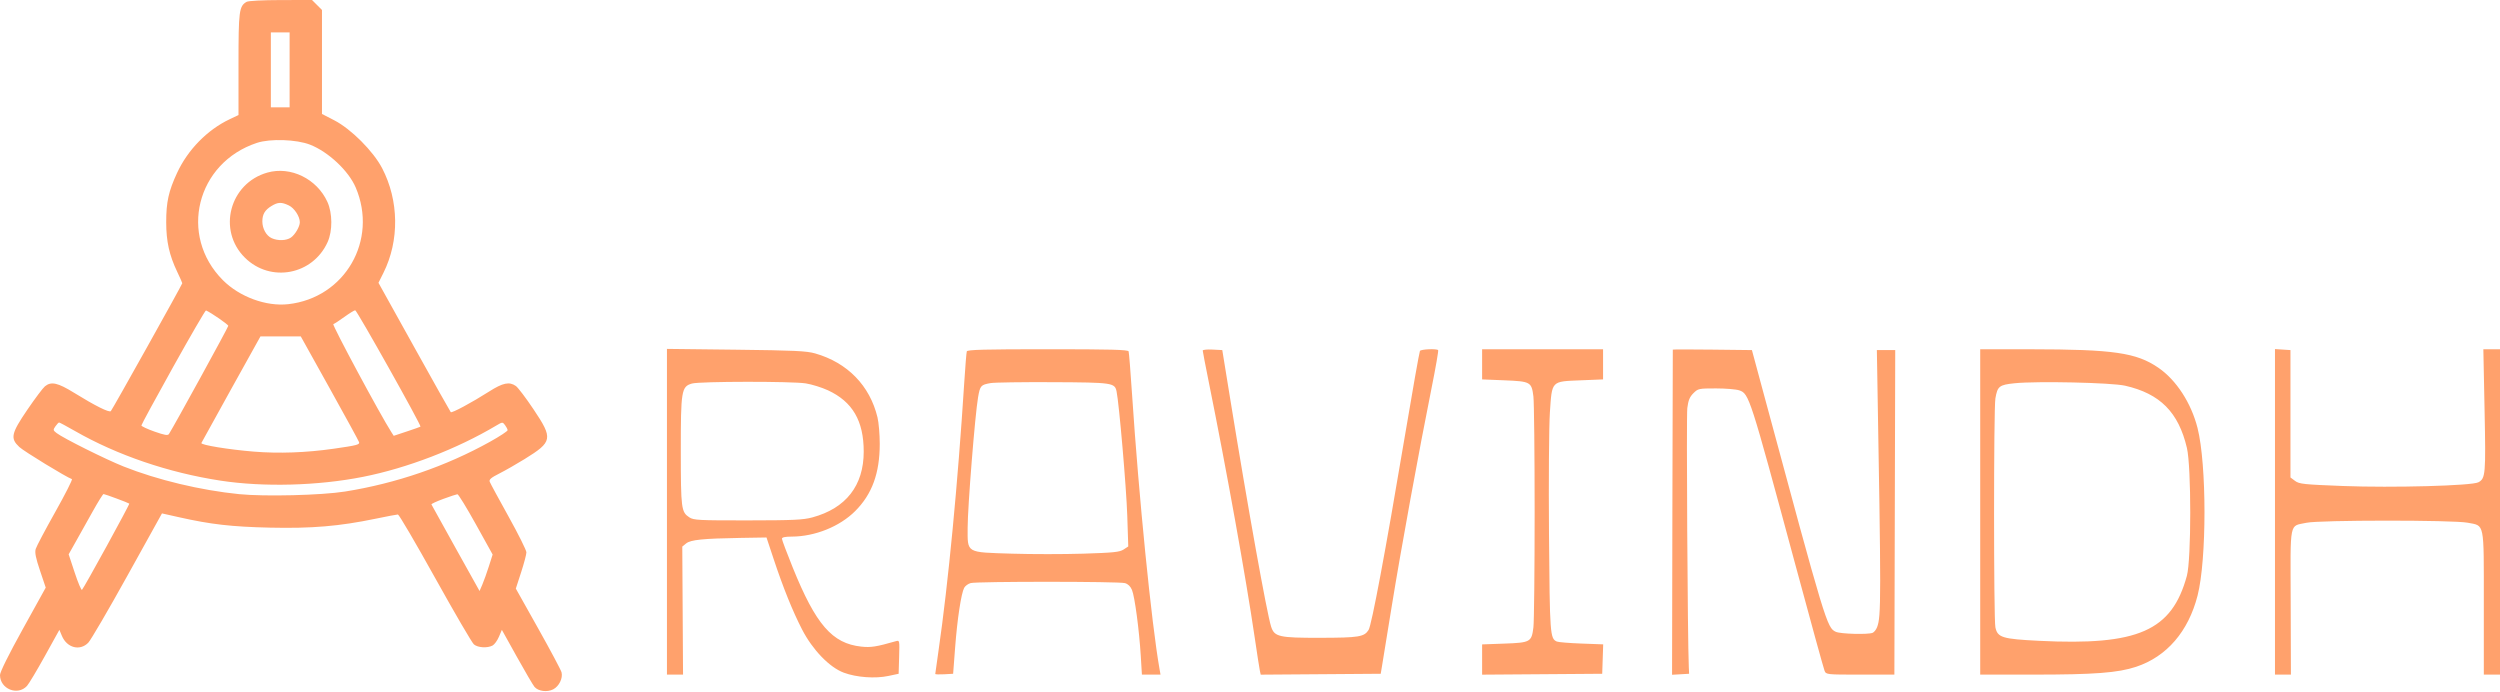
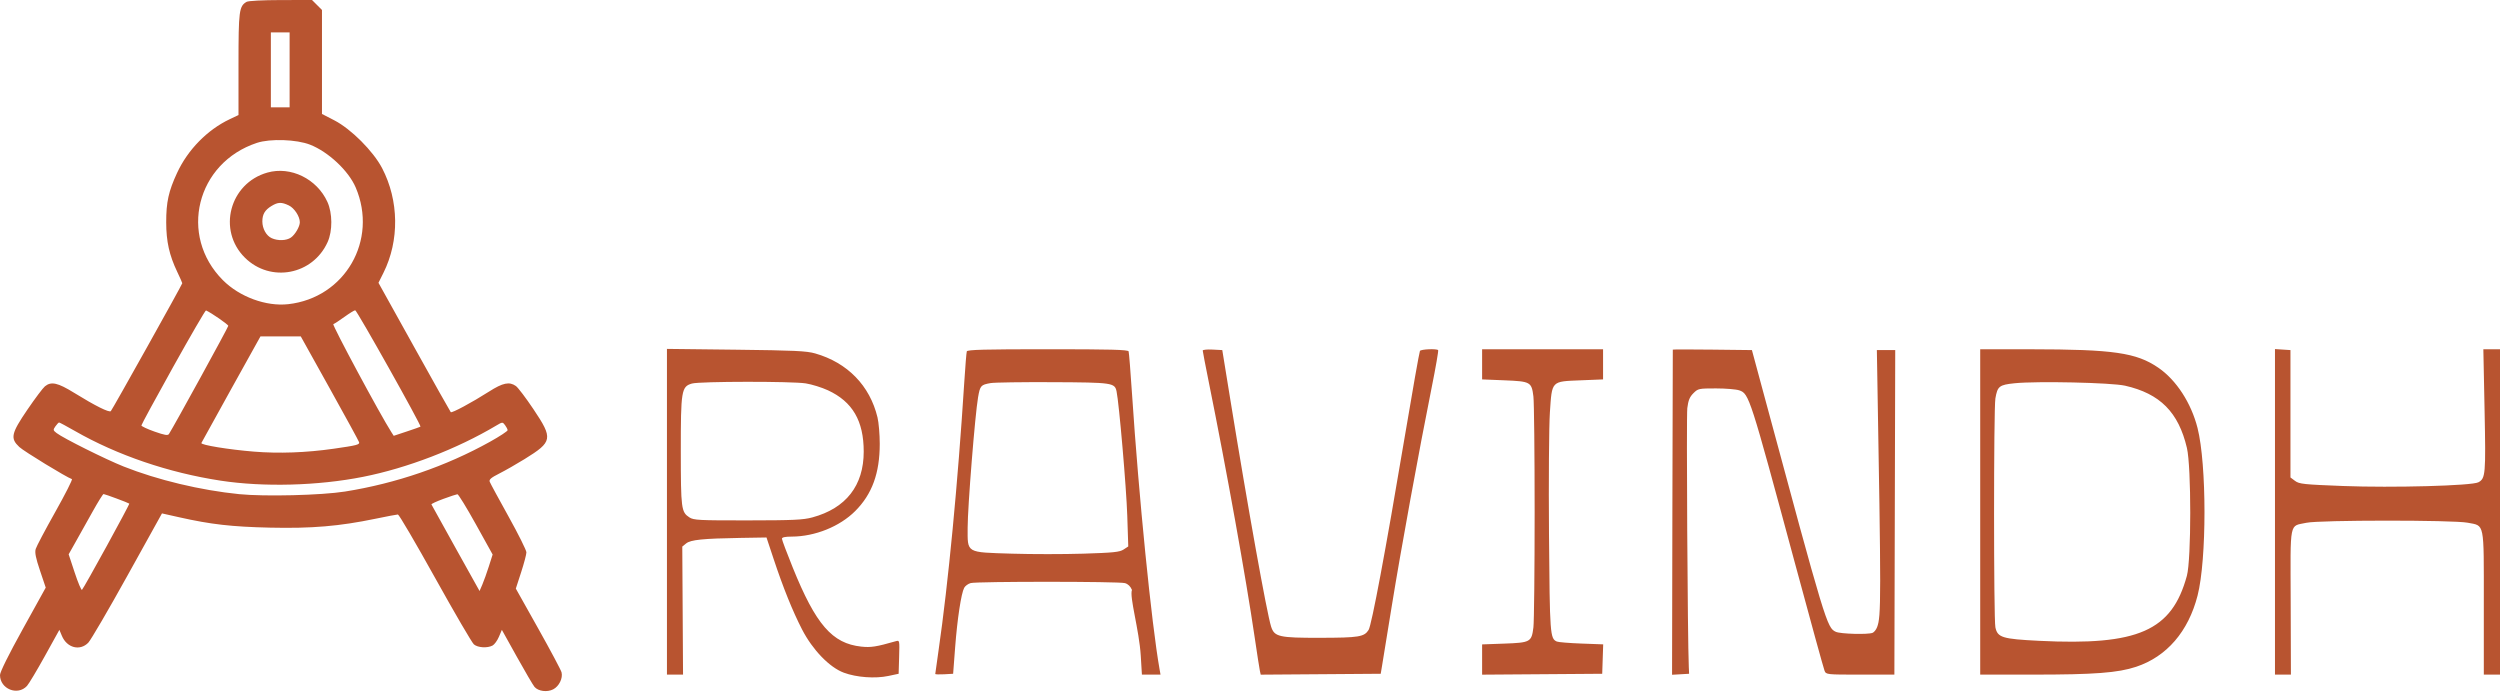
<svg xmlns="http://www.w3.org/2000/svg" version="1.1" width="100%" viewBox="0 0 1467.5 405.66" xml:space="preserve">
-   <path fill="#FFA16C" fill-rule="evenodd" d="m 144.75,1.08 c -4.406,2.567 -4.75,5.217 -4.75,36.634 v 29.814 l -5.217,2.477 c -13.114,6.226 -24.534,17.889 -30.84,31.495 -5.003,10.794 -6.401,17.153 -6.38,29 0.02,11.241 1.814,19.314 6.452,29.03 1.642,3.441 2.985,6.463 2.985,6.716 0,0.708 -41.023,74.141 -41.944,75.081 -0.965,0.985 -9.194,-3.121 -21.556,-10.756 -9.627,-5.946 -13.443,-6.792 -17.126,-3.799 -1.169,0.951 -5.781,7.088 -10.25,13.639 -9.588,14.058 -10.209,16.902 -4.792,21.971 2.729,2.554 27.678,17.788 30.878,18.855 0.499,0.166 -3.896,8.843 -9.766,19.282 -5.871,10.44 -11.041,20.221 -11.491,21.737 -0.611,2.062 0.028,5.263 2.538,12.716 l 3.354,9.96 -13.423,24.245 C 5.084,384.238 0,394.492 0,396.246 c 0,8.173 10.331,12.353 15.826,6.403 1.092,-1.182 5.82,-9.075 10.507,-17.54 l 8.523,-15.39 1.466,3.51 c 2.962,7.089 10.598,9.07 15.505,4.021 1.47,-1.513 11.803,-19.206 22.961,-39.318 l 20.289,-36.568 10.153,2.282 c 18.623,4.186 30.72,5.566 53.27,6.079 24.443,0.555 40.713,-0.82 61.978,-5.237 6.587,-1.368 12.485,-2.488 13.104,-2.488 0.62,0 10.447,16.763 21.837,37.25 11.39,20.487 21.63,38.037 22.756,39 2.293,1.961 7.915,2.307 10.963,0.676 1.104,-0.591 2.784,-2.903 3.733,-5.138 l 1.726,-4.065 8.838,15.889 c 4.862,8.738 9.514,16.667 10.339,17.618 2.218,2.559 7.44,3.228 10.964,1.406 3.432,-1.775 5.759,-6.519 4.893,-9.972 -0.328,-1.306 -6.502,-12.902 -13.72,-25.769 l -13.123,-23.395 3.106,-9.551 c 1.708,-5.254 3.106,-10.528 3.106,-11.722 0,-1.194 -4.699,-10.621 -10.442,-20.949 -5.743,-10.328 -10.731,-19.54 -11.085,-20.471 -0.502,-1.321 0.732,-2.386 5.627,-4.857 3.448,-1.741 10.124,-5.552 14.835,-8.469 16.51,-10.223 16.815,-11.942 5.199,-29.28 -4.436,-6.622 -9.081,-12.751 -10.322,-13.62 -3.834,-2.686 -7.606,-1.903 -15.712,3.257 -10.224,6.509 -21.844,12.752 -22.505,12.091 -0.295,-0.296 -9.964,-17.501 -21.486,-38.234 L 222.16,166 l 2.922,-5.848 c 9.436,-18.882 9.134,-42.456 -0.786,-61.452 -5.201,-9.961 -18.22,-22.988 -28.046,-28.064 l -7.25,-3.745 v -30.522 -30.523 l -2.923,-2.923 L 183.154,-3.796217e-6 164.827,0.03 c -10.579,0.018 -19.067,0.462 -20.077,1.05 M 159,41 v 22 h 5.5 5.5 v -22 -22 h -5.5 -5.5 v 22 m -8.202,42.868 c -35.513,11.745 -46.083,54.392 -19.973,80.583 9.791,9.822 25.409,15.554 38.407,14.097 33.291,-3.734 52.821,-37.588 39.543,-68.548 -4.184,-9.756 -16.008,-20.842 -26.731,-25.062 -7.948,-3.129 -23.419,-3.658 -31.246,-1.07 m 6.153,17.435 c -22.209,6.279 -29.481,33.915 -13.155,49.996 15.049,14.823 39.852,10.097 48.535,-9.248 2.929,-6.526 2.862,-16.935 -0.152,-23.551 -6.173,-13.551 -21.559,-21.062 -35.228,-17.197 m 2.363,19.647 c -3.829,2.335 -5.314,4.86 -5.314,9.034 0,4.237 2.308,8.38 5.472,9.821 3.634,1.656 8.657,1.493 11.311,-0.366 2.479,-1.736 5.217,-6.453 5.217,-8.988 0,-3.402 -3.237,-8.335 -6.478,-9.874 -4.338,-2.058 -6.341,-1.985 -10.208,0.373 m -57.668,94.434 C 91.391,233.782 83,249.24 83,249.733 c 0,0.494 3.455,2.116 7.677,3.604 5.991,2.112 7.857,2.427 8.491,1.435 3.067,-4.799 34.832,-62.703 34.832,-63.495 0,-0.773 -9.867,-7.609 -13.078,-9.062 -0.346,-0.156 -9.02,14.77 -19.276,33.169 m 100.505,-29.349 c -2.941,2.125 -5.859,4.034 -6.483,4.242 -0.895,0.299 27.609,53.347 34.058,63.385 l 1.389,2.162 7.692,-2.554 c 4.231,-1.404 7.84,-2.674 8.02,-2.822 0.674,-0.554 -37.37,-68.377 -38.327,-68.328 -0.55,0.028 -3.407,1.79 -6.349,3.915 m -66.46,42.367 c -9.455,17.006 -17.324,31.247 -17.487,31.647 -0.466,1.145 15.999,3.845 30.796,5.051 14.771,1.203 30.737,0.62 47,-1.715 13.432,-1.928 15.165,-2.373 14.8,-3.795 -0.165,-0.642 -7.936,-14.879 -17.27,-31.638 l -16.969,-30.471 h -11.84 -11.839 l -17.191,30.921 M 391.5,300.401 V 396 h 4.722 4.722 l -0.222,-37.58 -0.222,-37.58 2.256,-1.835 c 2.656,-2.161 9.785,-2.886 31.96,-3.253 l 15.217,-0.252 4.149,12.5 c 5.634,16.977 11.182,30.735 16.734,41.5 6.185,11.993 16.099,22.249 24.526,25.375 7.457,2.765 18.402,3.563 26.158,1.906 l 6,-1.281 0.288,-9.877 c 0.287,-9.871 0.286,-9.876 -2,-9.221 -11.485,3.287 -14.574,3.77 -20.231,3.16 -17.048,-1.836 -26.665,-12.929 -40.2,-46.369 -3.493,-8.631 -6.353,-16.255 -6.354,-16.943 -0.002,-0.854 1.82,-1.255 5.747,-1.265 13.606,-0.035 28.151,-5.886 37.25,-14.985 9.92,-9.92 14.412,-22.233 14.412,-39.5 0,-5.5 -0.595,-12.475 -1.323,-15.5 -4.484,-18.631 -17.641,-32.13 -36.589,-37.54 -5.073,-1.448 -12.255,-1.786 -46.5,-2.186 l -40.5,-0.473 v 95.6 M 567.515,206.25 c -0.232,0.688 -0.907,8.9 -1.499,18.25 -3.725,58.849 -9.44,118.443 -15.084,157.305 -1.062,7.318 -1.932,13.529 -1.932,13.802 0,0.274 2.36,0.362 5.244,0.195 l 5.245,-0.302 1.177,-15.5 c 1.264,-16.628 3.546,-31.658 5.306,-34.947 0.597,-1.116 2.31,-2.372 3.807,-2.791 3.602,-1.009 86.915,-0.987 90.537,0.024 1.841,0.513 3.279,1.898 4.153,4 1.623,3.898 4.239,23.493 5.158,38.629 L 670.301,396 h 5.461 5.461 l -0.575,-3.25 C 675.957,366.231 668.476,291.453 664.516,231.5 663.644,218.3 662.735,206.938 662.497,206.25 662.158,205.274 651.752,205 615,205 c -36.758,0 -47.155,0.274 -47.485,1.25 M 706,205.781 c 0,0.484 1.583,8.719 3.518,18.3 10.511,52.036 21.804,114.843 26.958,149.919 1.414,9.625 2.796,18.518 3.07,19.763 l 0.499,2.263 35.218,-0.263 35.218,-0.263 0.753,-4.5 c 0.414,-2.475 3.013,-18.45 5.777,-35.5 5.344,-32.975 16.098,-91.871 23.321,-127.729 2.408,-11.95 4.143,-21.963 3.856,-22.25 -0.945,-0.944 -10.057,-0.542 -10.684,0.472 -0.337,0.546 -4.417,23.608 -9.066,51.25 -11.146,66.269 -19.285,109.718 -21.085,112.552 -2.572,4.049 -5.677,4.552 -28.353,4.597 -24.289,0.047 -26.943,-0.561 -28.874,-6.625 -2.498,-7.839 -13.644,-69.894 -23.937,-133.267 l -4.71,-29 -5.74,-0.3 c -3.156,-0.165 -5.739,0.096 -5.739,0.581 m 164,8.075 v 8.857 l 13.102,0.531 c 15.332,0.622 15.944,0.963 17.009,9.487 0.396,3.173 0.72,33.669 0.72,67.769 0,34.1 -0.324,64.596 -0.72,67.769 -1.073,8.595 -1.749,8.972 -17.058,9.525 L 870,378.265 v 8.881 8.88 l 35.25,-0.263 35.25,-0.263 0.287,-8.631 0.287,-8.63 -12.787,-0.472 c -7.033,-0.259 -13.514,-0.787 -14.402,-1.174 -4.003,-1.743 -4.168,-3.992 -4.624,-63.093 -0.243,-31.35 -0.01,-63.455 0.521,-71.344 1.264,-18.852 0.643,-18.203 18.108,-18.912 L 941,222.713 V 213.856 205 H 905.5 870 v 8.856 m 111.935,-8.624 c -0.035,0.147 -0.148,43.15 -0.25,95.562 l -0.185,95.293 5,-0.293 5,-0.294 -0.175,-4 c -0.71,-16.182 -1.469,-147.224 -0.881,-151.92 0.574,-4.575 1.386,-6.563 3.572,-8.75 2.745,-2.745 3.144,-2.83 13.258,-2.83 5.735,0 11.897,0.512 13.693,1.138 5.75,2.005 6.214,3.445 32.506,100.862 9.128,33.825 17.022,62.513 17.541,63.75 0.933,2.227 1.148,2.25 20.965,2.25 H 1112 l 0.226,-86 c 0.125,-47.3 0.237,-90.163 0.25,-95.25 l 0.024,-9.25 h -5.393 -5.393 l 0.156,9 c 2.401,138.31 2.4,147.346 -0.027,153.678 -0.564,1.473 -1.76,2.96 -2.658,3.305 -2.842,1.09 -18.802,0.649 -21.534,-0.596 -5.247,-2.391 -5.841,-4.355 -42.937,-141.887 l -6.338,-23.5 -23.188,-0.268 c -12.754,-0.148 -23.217,-0.148 -23.253,0 M 1162.381,300.5 V 396 l 31.06,-10e-4 c 36.025,-0.001 49.739,-1.042 60.444,-4.587 17.958,-5.948 30.69,-20.701 36.091,-41.818 5.415,-21.173 5.404,-76.913 -0.019,-98.346 -3.716,-14.683 -12.461,-28.152 -22.957,-35.36 -12.937,-8.884 -26.363,-10.828 -75.059,-10.865 L 1162.381,205 v 95.5 m 173.031,-0.046 V 396 h 4.677 4.677 l -0.133,-42.575 c -0.152,-48.577 -0.994,-44.335 9.249,-46.556 7.598,-1.647 86.097,-1.678 94.618,-0.037 10.1,1.946 9.5,-1.041 9.5,47.279 V 396 h 4.75 4.75 V 300.5 205 h -4.888 -4.888 l 0.72,35.75 c 0.759,37.723 0.554,40.11 -3.638,42.354 -3.793,2.03 -50.234,3.303 -79.462,2.178 -23.093,-0.888 -25.712,-1.167 -28.153,-2.996 L 1344.5,280.27 V 242.885 205.5 l -4.544,-0.296 -4.544,-0.297 v 95.547 M 406.179,225.137 c -6.191,1.784 -6.573,4.11 -6.546,39.863 0.024,33.731 0.264,35.577 5.03,38.698 2.507,1.642 5.56,1.799 34.295,1.772 26.76,-0.025 32.512,-0.293 37.937,-1.766 19.703,-5.351 30.105,-18.688 30.105,-38.599 0,-18.07 -6.554,-29.307 -21,-36.004 -3.575,-1.657 -9.425,-3.479 -13,-4.049 -8.079,-1.289 -62.293,-1.219 -66.821,0.085 M 581.5,224.869 c -5.777,1.012 -6.18,1.469 -7.38,8.376 -1.778,10.233 -6.104,64.364 -6.113,76.482 -0.01,15.142 -1.235,14.425 26.086,15.276 11.499,0.358 30.315,0.358 41.814,0 17.698,-0.551 21.327,-0.927 23.645,-2.445 l 2.739,-1.795 -0.588,-18.131 c -0.527,-16.292 -4.805,-65.936 -6.28,-72.89 -1.07,-5.042 -2.365,-5.229 -37.423,-5.408 -17.875,-0.091 -34.3,0.15 -36.5,0.535 m 601.064,0.103 c -9.022,0.928 -10.043,1.735 -11.273,8.913 -1.034,6.035 -1.031,129.484 0,134.363 1.27,5.986 4.007,6.831 25.629,7.911 58.174,2.906 77.966,-5.797 86.779,-38.159 2.623,-9.632 2.641,-63.907 0.025,-75.043 -4.931,-20.988 -15.787,-31.915 -36.316,-36.556 -8.023,-1.814 -51.743,-2.778 -64.848,-1.429 M 32.546,250.238 c -1.463,2.088 -1.417,2.353 0.693,3.976 3.931,3.022 28.854,15.459 39.312,19.616 19.915,7.916 45.222,13.972 67.868,16.239 14.891,1.492 48.299,0.668 62.081,-1.53 30.015,-4.787 59.22,-14.814 85.125,-29.226 5.706,-3.175 10.361,-6.232 10.343,-6.793 -0.017,-0.561 -0.694,-1.895 -1.503,-2.965 -1.45,-1.918 -1.522,-1.914 -5.218,0.285 -23.05,13.714 -52.203,24.93 -78.166,30.073 -26.439,5.236 -58.332,6.088 -83.581,2.233 C 98.966,277.483 68.825,267.206 43.975,252.985 39.183,250.243 35.004,248 34.688,248 c -0.316,0 -1.28,1.007 -2.142,2.238 m 21.852,50.012 c -3.144,5.638 -7.601,13.599 -9.905,17.692 l -4.19,7.443 3.565,10.791 c 1.961,5.935 3.879,10.461 4.261,10.057 1.337,-1.408 28.147,-50.29 27.761,-50.613 C 75.285,295.113 61.542,290 60.785,290 c -0.37,0 -3.244,4.612 -6.387,10.25 m 205.854,-7.408 c -3.986,1.462 -7.136,2.93 -7,3.262 0.137,0.332 6.548,11.902 14.248,25.711 l 14,25.108 1.64,-3.799 c 0.902,-2.09 2.629,-6.91 3.838,-10.712 l 2.199,-6.912 -9.839,-17.733 c -5.411,-9.754 -10.288,-17.7 -10.838,-17.658 -0.55,0.041 -4.261,1.271 -8.248,2.733" />
+   <path fill="#B85430" fill-rule="evenodd" d="m 144.75,1.08 c -4.406,2.567 -4.75,5.217 -4.75,36.634 v 29.814 l -5.217,2.477 c -13.114,6.226 -24.534,17.889 -30.84,31.495 -5.003,10.794 -6.401,17.153 -6.38,29 0.02,11.241 1.814,19.314 6.452,29.03 1.642,3.441 2.985,6.463 2.985,6.716 0,0.708 -41.023,74.141 -41.944,75.081 -0.965,0.985 -9.194,-3.121 -21.556,-10.756 -9.627,-5.946 -13.443,-6.792 -17.126,-3.799 -1.169,0.951 -5.781,7.088 -10.25,13.639 -9.588,14.058 -10.209,16.902 -4.792,21.971 2.729,2.554 27.678,17.788 30.878,18.855 0.499,0.166 -3.896,8.843 -9.766,19.282 -5.871,10.44 -11.041,20.221 -11.491,21.737 -0.611,2.062 0.028,5.263 2.538,12.716 l 3.354,9.96 -13.423,24.245 C 5.084,384.238 0,394.492 0,396.246 c 0,8.173 10.331,12.353 15.826,6.403 1.092,-1.182 5.82,-9.075 10.507,-17.54 l 8.523,-15.39 1.466,3.51 c 2.962,7.089 10.598,9.07 15.505,4.021 1.47,-1.513 11.803,-19.206 22.961,-39.318 l 20.289,-36.568 10.153,2.282 c 18.623,4.186 30.72,5.566 53.27,6.079 24.443,0.555 40.713,-0.82 61.978,-5.237 6.587,-1.368 12.485,-2.488 13.104,-2.488 0.62,0 10.447,16.763 21.837,37.25 11.39,20.487 21.63,38.037 22.756,39 2.293,1.961 7.915,2.307 10.963,0.676 1.104,-0.591 2.784,-2.903 3.733,-5.138 l 1.726,-4.065 8.838,15.889 c 4.862,8.738 9.514,16.667 10.339,17.618 2.218,2.559 7.44,3.228 10.964,1.406 3.432,-1.775 5.759,-6.519 4.893,-9.972 -0.328,-1.306 -6.502,-12.902 -13.72,-25.769 l -13.123,-23.395 3.106,-9.551 c 1.708,-5.254 3.106,-10.528 3.106,-11.722 0,-1.194 -4.699,-10.621 -10.442,-20.949 -5.743,-10.328 -10.731,-19.54 -11.085,-20.471 -0.502,-1.321 0.732,-2.386 5.627,-4.857 3.448,-1.741 10.124,-5.552 14.835,-8.469 16.51,-10.223 16.815,-11.942 5.199,-29.28 -4.436,-6.622 -9.081,-12.751 -10.322,-13.62 -3.834,-2.686 -7.606,-1.903 -15.712,3.257 -10.224,6.509 -21.844,12.752 -22.505,12.091 -0.295,-0.296 -9.964,-17.501 -21.486,-38.234 L 222.16,166 l 2.922,-5.848 c 9.436,-18.882 9.134,-42.456 -0.786,-61.452 -5.201,-9.961 -18.22,-22.988 -28.046,-28.064 l -7.25,-3.745 v -30.522 -30.523 l -2.923,-2.923 L 183.154,-3.796217e-6 164.827,0.03 c -10.579,0.018 -19.067,0.462 -20.077,1.05 M 159,41 v 22 h 5.5 5.5 v -22 -22 h -5.5 -5.5 v 22 m -8.202,42.868 c -35.513,11.745 -46.083,54.392 -19.973,80.583 9.791,9.822 25.409,15.554 38.407,14.097 33.291,-3.734 52.821,-37.588 39.543,-68.548 -4.184,-9.756 -16.008,-20.842 -26.731,-25.062 -7.948,-3.129 -23.419,-3.658 -31.246,-1.07 m 6.153,17.435 c -22.209,6.279 -29.481,33.915 -13.155,49.996 15.049,14.823 39.852,10.097 48.535,-9.248 2.929,-6.526 2.862,-16.935 -0.152,-23.551 -6.173,-13.551 -21.559,-21.062 -35.228,-17.197 m 2.363,19.647 c -3.829,2.335 -5.314,4.86 -5.314,9.034 0,4.237 2.308,8.38 5.472,9.821 3.634,1.656 8.657,1.493 11.311,-0.366 2.479,-1.736 5.217,-6.453 5.217,-8.988 0,-3.402 -3.237,-8.335 -6.478,-9.874 -4.338,-2.058 -6.341,-1.985 -10.208,0.373 m -57.668,94.434 C 91.391,233.782 83,249.24 83,249.733 c 0,0.494 3.455,2.116 7.677,3.604 5.991,2.112 7.857,2.427 8.491,1.435 3.067,-4.799 34.832,-62.703 34.832,-63.495 0,-0.773 -9.867,-7.609 -13.078,-9.062 -0.346,-0.156 -9.02,14.77 -19.276,33.169 m 100.505,-29.349 c -2.941,2.125 -5.859,4.034 -6.483,4.242 -0.895,0.299 27.609,53.347 34.058,63.385 l 1.389,2.162 7.692,-2.554 c 4.231,-1.404 7.84,-2.674 8.02,-2.822 0.674,-0.554 -37.37,-68.377 -38.327,-68.328 -0.55,0.028 -3.407,1.79 -6.349,3.915 m -66.46,42.367 c -9.455,17.006 -17.324,31.247 -17.487,31.647 -0.466,1.145 15.999,3.845 30.796,5.051 14.771,1.203 30.737,0.62 47,-1.715 13.432,-1.928 15.165,-2.373 14.8,-3.795 -0.165,-0.642 -7.936,-14.879 -17.27,-31.638 l -16.969,-30.471 h -11.84 -11.839 l -17.191,30.921 M 391.5,300.401 V 396 h 4.722 4.722 l -0.222,-37.58 -0.222,-37.58 2.256,-1.835 c 2.656,-2.161 9.785,-2.886 31.96,-3.253 l 15.217,-0.252 4.149,12.5 c 5.634,16.977 11.182,30.735 16.734,41.5 6.185,11.993 16.099,22.249 24.526,25.375 7.457,2.765 18.402,3.563 26.158,1.906 l 6,-1.281 0.288,-9.877 c 0.287,-9.871 0.286,-9.876 -2,-9.221 -11.485,3.287 -14.574,3.77 -20.231,3.16 -17.048,-1.836 -26.665,-12.929 -40.2,-46.369 -3.493,-8.631 -6.353,-16.255 -6.354,-16.943 -0.002,-0.854 1.82,-1.255 5.747,-1.265 13.606,-0.035 28.151,-5.886 37.25,-14.985 9.92,-9.92 14.412,-22.233 14.412,-39.5 0,-5.5 -0.595,-12.475 -1.323,-15.5 -4.484,-18.631 -17.641,-32.13 -36.589,-37.54 -5.073,-1.448 -12.255,-1.786 -46.5,-2.186 l -40.5,-0.473 v 95.6 M 567.515,206.25 c -0.232,0.688 -0.907,8.9 -1.499,18.25 -3.725,58.849 -9.44,118.443 -15.084,157.305 -1.062,7.318 -1.932,13.529 -1.932,13.802 0,0.274 2.36,0.362 5.244,0.195 l 5.245,-0.302 1.177,-15.5 c 1.264,-16.628 3.546,-31.658 5.306,-34.947 0.597,-1.116 2.31,-2.372 3.807,-2.791 3.602,-1.009 86.915,-0.987 90.537,0.024 1.841,0.513 3.279,1.898 4.153,4 -1.623,3.898 4.239,23.493 5.158,38.629 L 670.301,396 h 5.461 5.461 l -0.575,-3.25 C 675.957,366.231 668.476,291.453 664.516,231.5 663.644,218.3 662.735,206.938 662.497,206.25 662.158,205.274 651.752,205 615,205 c -36.758,0 -47.155,0.274 -47.485,1.25 M 706,205.781 c 0,0.484 1.583,8.719 3.518,18.3 10.511,52.036 21.804,114.843 26.958,149.919 1.414,9.625 2.796,18.518 3.07,19.763 l 0.499,2.263 35.218,-0.263 35.218,-0.263 0.753,-4.5 c 0.414,-2.475 3.013,-18.45 5.777,-35.5 5.344,-32.975 16.098,-91.871 23.321,-127.729 2.408,-11.95 4.143,-21.963 3.856,-22.25 -0.945,-0.944 -10.057,-0.542 -10.684,0.472 -0.337,0.546 -4.417,23.608 -9.066,51.25 -11.146,66.269 -19.285,109.718 -21.085,112.552 -2.572,4.049 -5.677,4.552 -28.353,4.597 -24.289,0.047 -26.943,-0.561 -28.874,-6.625 -2.498,-7.839 -13.644,-69.894 -23.937,-133.267 l -4.71,-29 -5.74,-0.3 c -3.156,-0.165 -5.739,0.096 -5.739,0.581 m 164,8.075 v 8.857 l 13.102,0.531 c 15.332,0.622 15.944,0.963 17.009,9.487 0.396,3.173 0.72,33.669 0.72,67.769 0,34.1 -0.324,64.596 -0.72,67.769 -1.073,8.595 -1.749,8.972 -17.058,9.525 L 870,378.265 v 8.881 8.88 l 35.25,-0.263 35.25,-0.263 0.287,-8.631 0.287,-8.63 -12.787,-0.472 c -7.033,-0.259 -13.514,-0.787 -14.402,-1.174 -4.003,-1.743 -4.168,-3.992 -4.624,-63.093 -0.243,-31.35 -0.01,-63.455 0.521,-71.344 1.264,-18.852 0.643,-18.203 18.108,-18.912 L 941,222.713 V 213.856 205 H 905.5 870 v 8.856 m 111.935,-8.624 c -0.035,0.147 -0.148,43.15 -0.25,95.562 l -0.185,95.293 5,-0.293 5,-0.294 -0.175,-4 c -0.71,-16.182 -1.469,-147.224 -0.881,-151.92 0.574,-4.575 1.386,-6.563 3.572,-8.75 2.745,-2.745 3.144,-2.83 13.258,-2.83 5.735,0 11.897,0.512 13.693,1.138 5.75,2.005 6.214,3.445 32.506,100.862 9.128,33.825 17.022,62.513 17.541,63.75 0.933,2.227 1.148,2.25 20.965,2.25 H 1112 l 0.226,-86 c 0.125,-47.3 0.237,-90.163 0.25,-95.25 l 0.024,-9.25 h -5.393 -5.393 l 0.156,9 c 2.401,138.31 2.4,147.346 -0.027,153.678 -0.564,1.473 -1.76,2.96 -2.658,3.305 -2.842,1.09 -18.802,0.649 -21.534,-0.596 -5.247,-2.391 -5.841,-4.355 -42.937,-141.887 l -6.338,-23.5 -23.188,-0.268 c -12.754,-0.148 -23.217,-0.148 -23.253,0 M 1162.381,300.5 V 396 l 31.06,-10e-4 c 36.025,-0.001 49.739,-1.042 60.444,-4.587 17.958,-5.948 30.69,-20.701 36.091,-41.818 5.415,-21.173 5.404,-76.913 -0.019,-98.346 -3.716,-14.683 -12.461,-28.152 -22.957,-35.36 -12.937,-8.884 -26.363,-10.828 -75.059,-10.865 L 1162.381,205 v 95.5 m 173.031,-0.046 V 396 h 4.677 4.677 l -0.133,-42.575 c -0.152,-48.577 -0.994,-44.335 9.249,-46.556 7.598,-1.647 86.097,-1.678 94.618,-0.037 10.1,1.946 9.5,-1.041 9.5,47.279 V 396 h 4.75 4.75 V 300.5 205 h -4.888 -4.888 l 0.72,35.75 c 0.759,37.723 0.554,40.11 -3.638,42.354 -3.793,2.03 -50.234,3.303 -79.462,2.178 -23.093,-0.888 -25.712,-1.167 -28.153,-2.996 L 1344.5,280.27 V 242.885 205.5 l -4.544,-0.296 -4.544,-0.297 v 95.547 M 406.179,225.137 c -6.191,1.784 -6.573,4.11 -6.546,39.863 0.024,33.731 0.264,35.577 5.03,38.698 2.507,1.642 5.56,1.799 34.295,1.772 26.76,-0.025 32.512,-0.293 37.937,-1.766 19.703,-5.351 30.105,-18.688 30.105,-38.599 0,-18.07 -6.554,-29.307 -21,-36.004 -3.575,-1.657 -9.425,-3.479 -13,-4.049 -8.079,-1.289 -62.293,-1.219 -66.821,0.085 M 581.5,224.869 c -5.777,1.012 -6.18,1.469 -7.38,8.376 -1.778,10.233 -6.104,64.364 -6.113,76.482 -0.01,15.142 -1.235,14.425 26.086,15.276 11.499,0.358 30.315,0.358 41.814,0 17.698,-0.551 21.327,-0.927 23.645,-2.445 l 2.739,-1.795 -0.588,-18.131 c -0.527,-16.292 -4.805,-65.936 -6.28,-72.89 -1.07,-5.042 -2.365,-5.229 -37.423,-5.408 -17.875,-0.091 -34.3,0.15 -36.5,0.535 m 601.064,0.103 c -9.022,0.928 -10.043,1.735 -11.273,8.913 -1.034,6.035 -1.031,129.484 0,134.363 1.27,5.986 4.007,6.831 25.629,7.911 58.174,2.906 77.966,-5.797 86.779,-38.159 2.623,-9.632 2.641,-63.907 0.025,-75.043 -4.931,-20.988 -15.787,-31.915 -36.316,-36.556 -8.023,-1.814 -51.743,-2.778 -64.848,-1.429 M 32.546,250.238 c -1.463,2.088 -1.417,2.353 0.693,3.976 3.931,3.022 28.854,15.459 39.312,19.616 19.915,7.916 45.222,13.972 67.868,16.239 14.891,1.492 48.299,0.668 62.081,-1.53 30.015,-4.787 59.22,-14.814 85.125,-29.226 5.706,-3.175 10.361,-6.232 10.343,-6.793 -0.017,-0.561 -0.694,-1.895 -1.503,-2.965 -1.45,-1.918 -1.522,-1.914 -5.218,0.285 -23.05,13.714 -52.203,24.93 -78.166,30.073 -26.439,5.236 -58.332,6.088 -83.581,2.233 C 98.966,277.483 68.825,267.206 43.975,252.985 39.183,250.243 35.004,248 34.688,248 c -0.316,0 -1.28,1.007 -2.142,2.238 m 21.852,50.012 c -3.144,5.638 -7.601,13.599 -9.905,17.692 l -4.19,7.443 3.565,10.791 c 1.961,5.935 3.879,10.461 4.261,10.057 1.337,-1.408 28.147,-50.29 27.761,-50.613 C 75.285,295.113 61.542,290 60.785,290 c -0.37,0 -3.244,4.612 -6.387,10.25 m 205.854,-7.408 c -3.986,1.462 -7.136,2.93 -7,3.262 0.137,0.332 6.548,11.902 14.248,25.711 l 14,25.108 1.64,-3.799 c 0.902,-2.09 2.629,-6.91 3.838,-10.712 l 2.199,-6.912 -9.839,-17.733 c -5.411,-9.754 -10.288,-17.7 -10.838,-17.658 -0.55,0.041 -4.261,1.271 -8.248,2.733" />
</svg>
